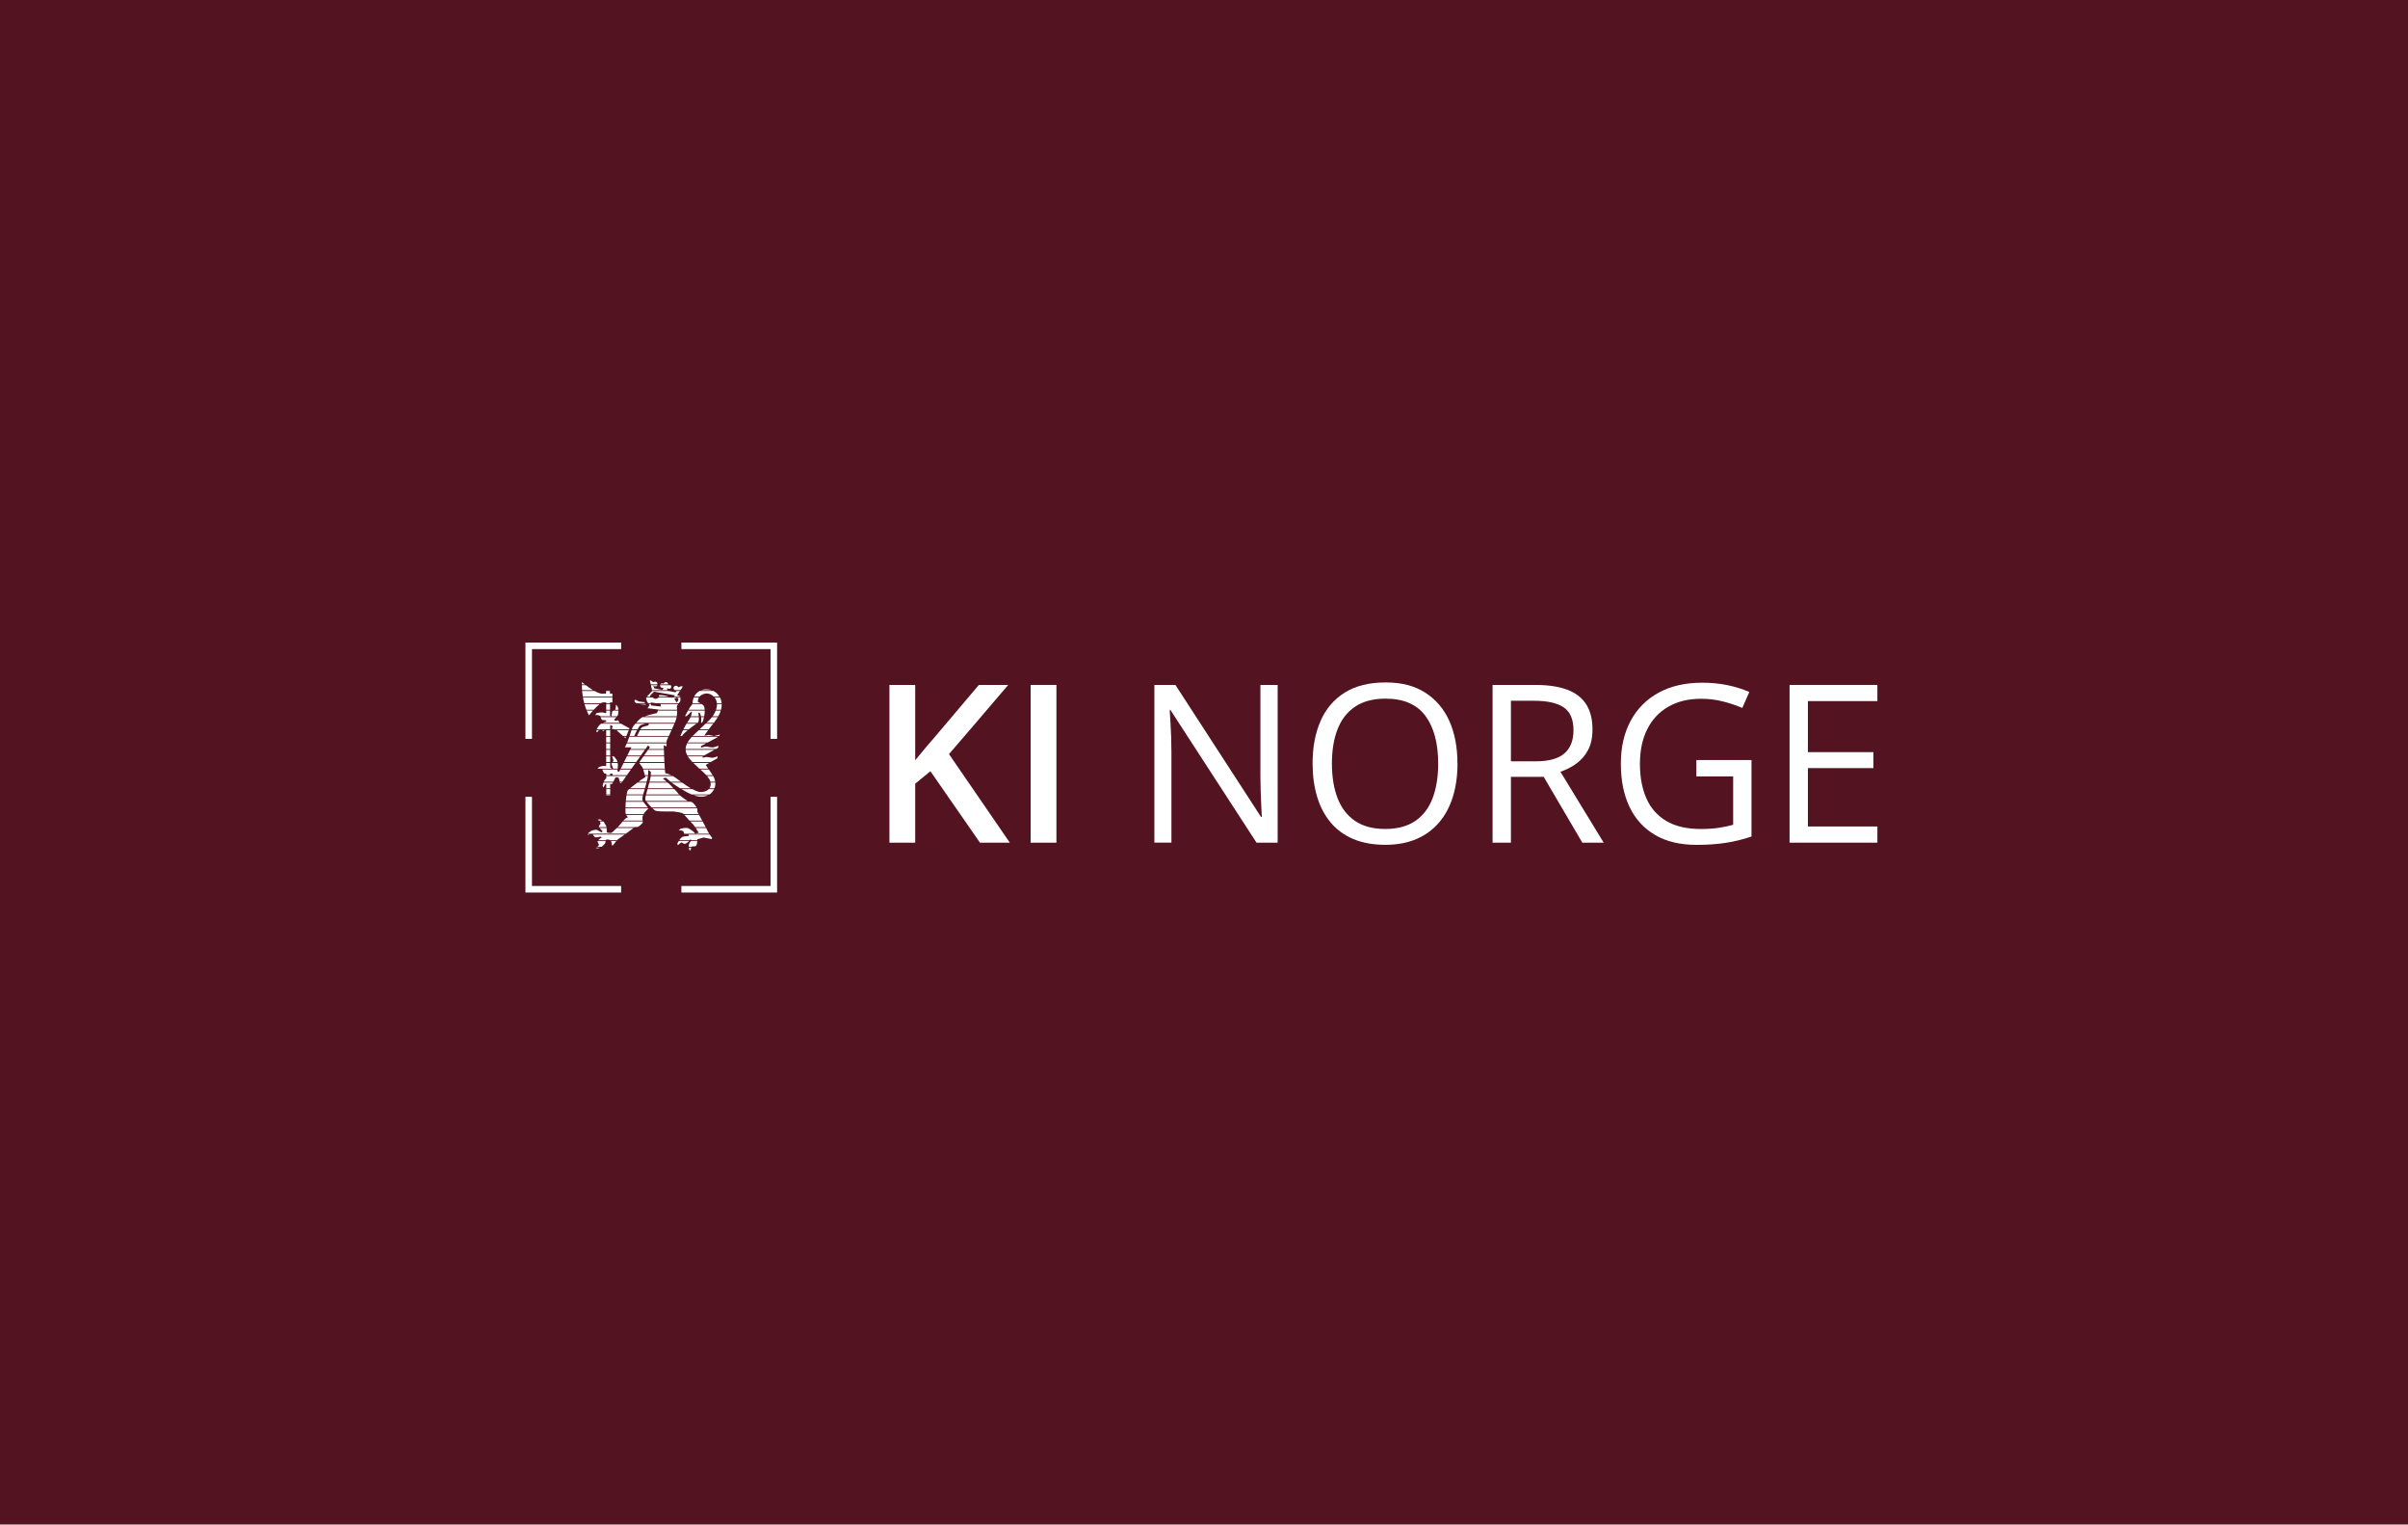
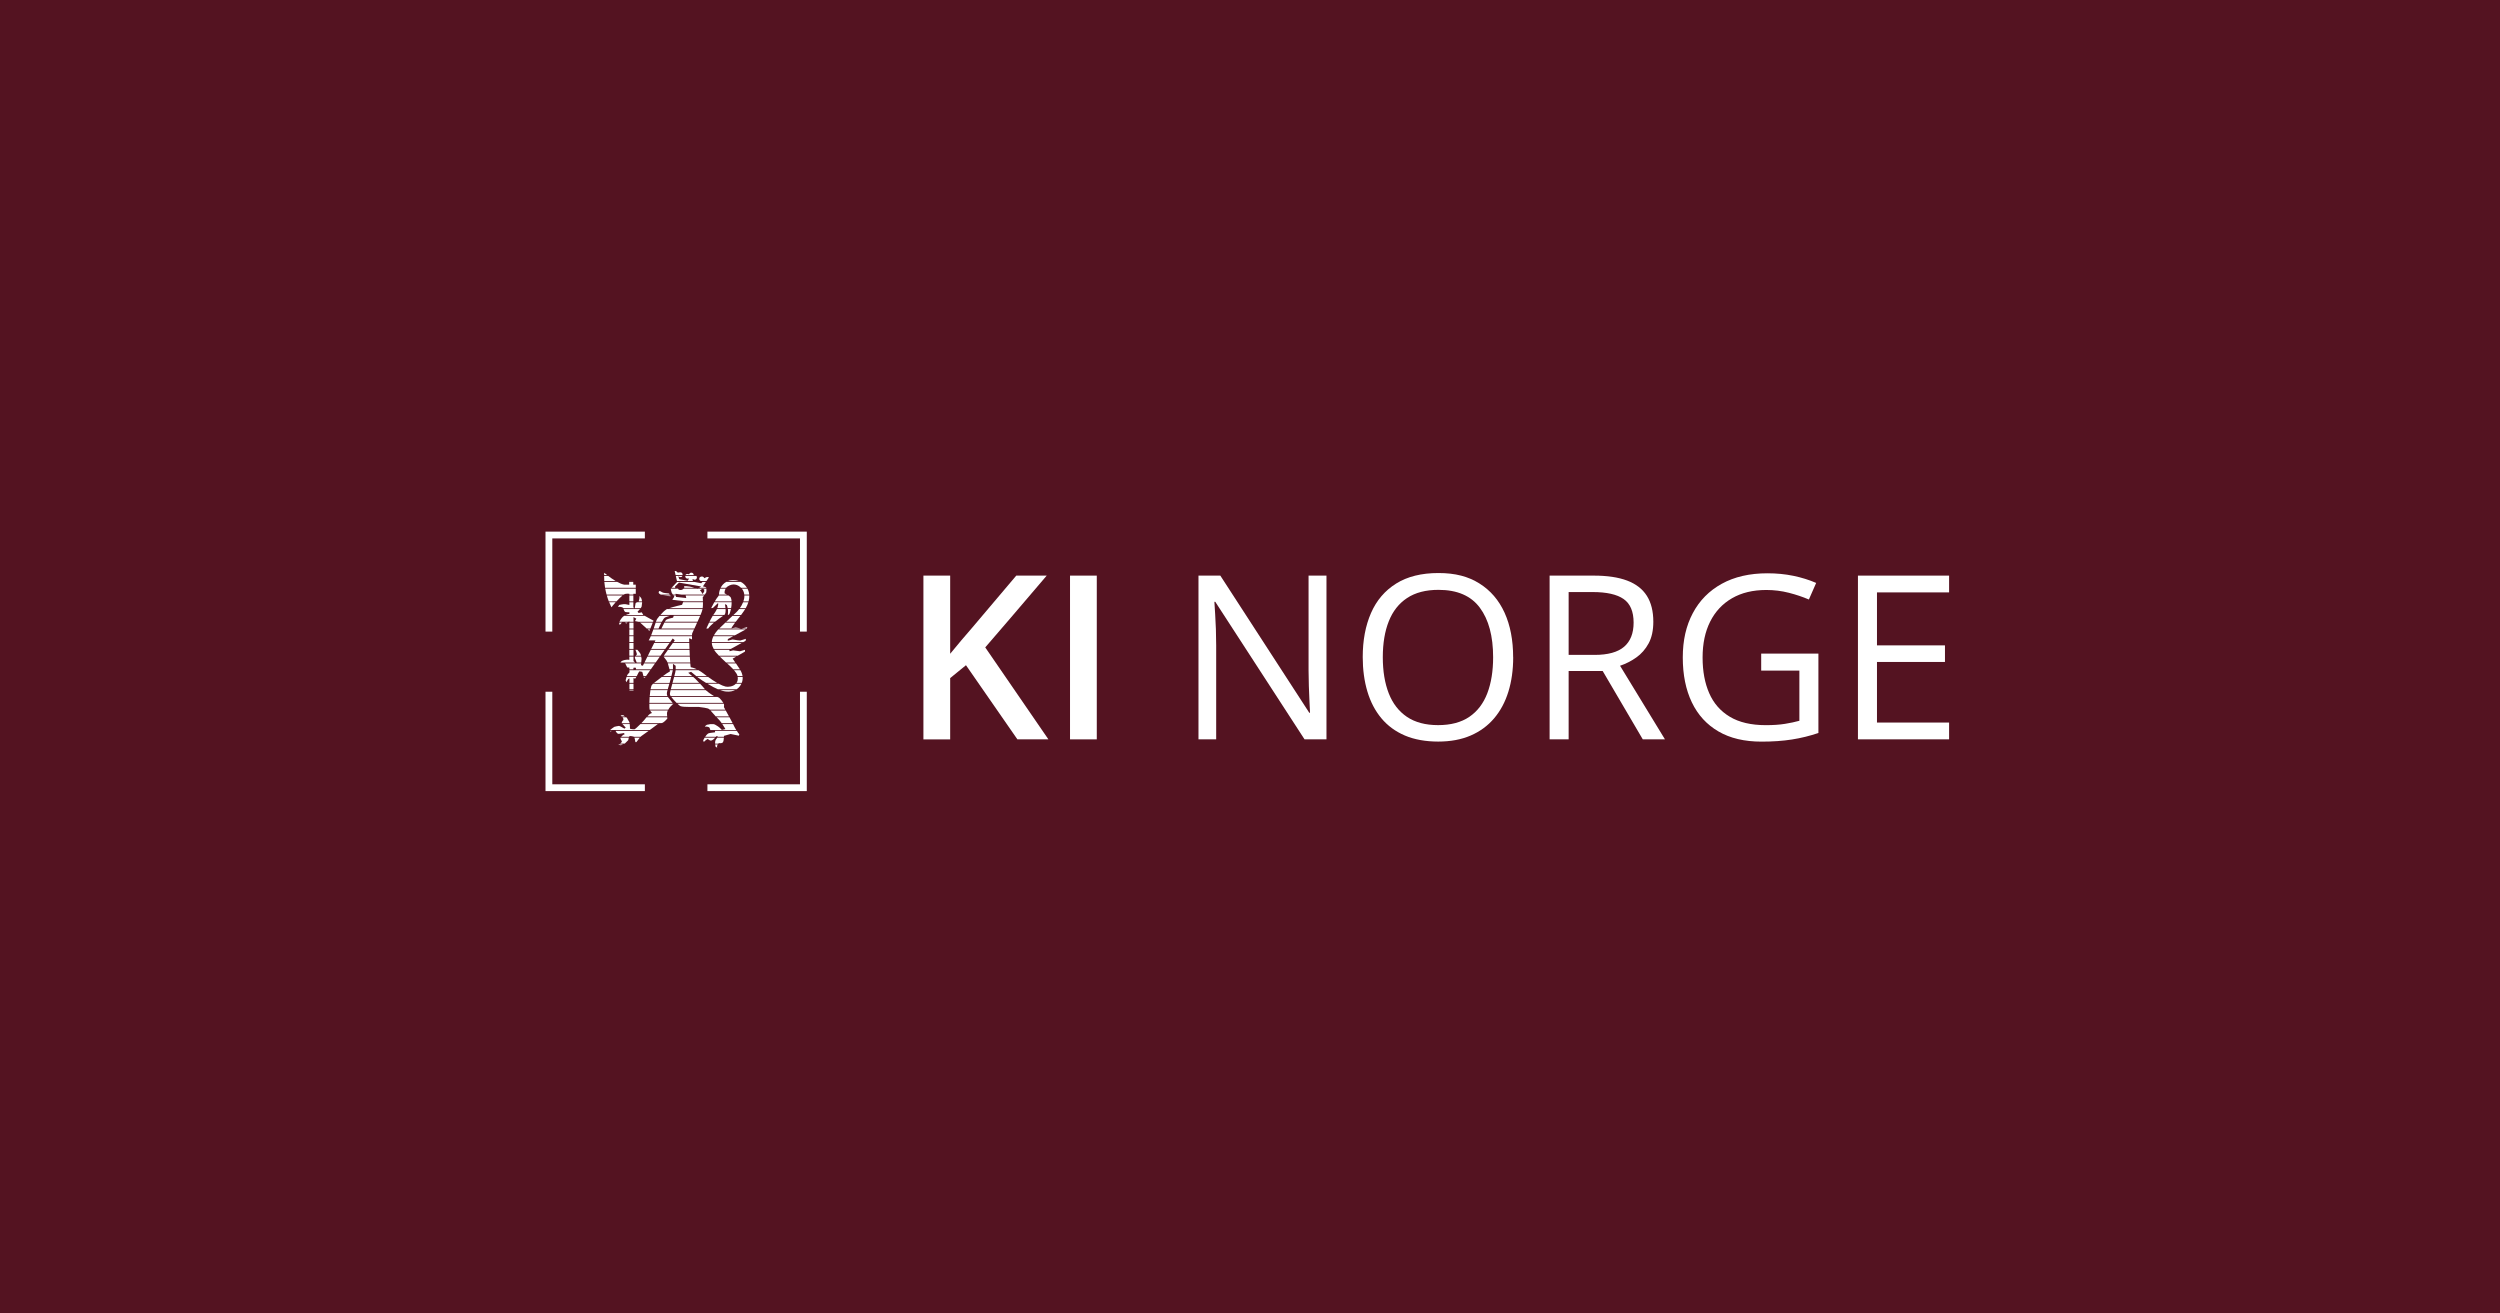
- <svg xmlns="http://www.w3.org/2000/svg" width="4414" height="2794" viewBox="0 0 4414 2794" fill="none">
+ <svg xmlns="http://www.w3.org/2000/svg" width="4414" height="2317" viewBox="0 239 4414 2317" fill="none">
  <rect width="4414" height="2794" fill="#541321" />
  <path d="M1851.08 1544.38H1796.3L1705.53 1413.49L1677.63 1436.24V1544.43H1630.38V1255.3H1677.63V1393.31C1690.54 1377.5 1703.41 1362.25 1716.19 1347.63L1794.32 1255.3H1848.09C1797.58 1314.63 1761.41 1356.87 1739.54 1382.05L1851.08 1544.43V1544.38Z" fill="white" />
  <path d="M1889.23 1544.38V1255.3H1936.48V1544.43H1889.23V1544.38Z" fill="white" />
  <path d="M2342.02 1544.38H2303.28L2145.68 1301.53H2144.12C2144.53 1308.01 2144.99 1315.32 2145.5 1323.59C2146 1331.82 2146.46 1340.6 2146.79 1349.88C2147.11 1359.17 2147.29 1368.63 2147.29 1378.24V1544.34H2116.04V1255.3H2154.6L2311.6 1497.37H2312.98C2312.7 1492.77 2312.38 1486.2 2312.01 1477.7C2311.64 1469.19 2311.23 1460.05 2310.91 1450.21C2310.59 1440.38 2310.4 1431.28 2310.4 1422.82V1255.3H2342.02V1544.43V1544.38Z" fill="white" />
  <path d="M2671.69 1399.48C2671.69 1421.77 2668.84 1442.03 2663.19 1460.28C2657.54 1478.53 2649.13 1494.24 2637.96 1507.34C2626.83 1520.44 2613 1530.6 2596.55 1537.68C2580.05 1544.8 2560.93 1548.34 2539.19 1548.34C2517.45 1548.34 2497.23 1544.8 2480.54 1537.68C2463.86 1530.55 2450.03 1520.4 2439 1507.21C2427.97 1494.02 2419.74 1478.25 2414.27 1459.96C2408.8 1441.62 2406.04 1421.35 2406.04 1399.06C2406.04 1369.51 2410.92 1343.63 2420.66 1321.34C2430.4 1299.05 2445.2 1281.73 2465.06 1269.32C2484.91 1256.91 2509.78 1250.75 2539.69 1250.75C2569.61 1250.75 2592.41 1256.86 2611.99 1269.13C2631.57 1281.41 2646.41 1298.64 2656.48 1320.84C2666.54 1343.04 2671.6 1369.23 2671.6 1399.43L2671.69 1399.48ZM2441.48 1399.48C2441.48 1423.97 2444.97 1445.21 2451.96 1463.13C2458.94 1481.05 2469.65 1494.89 2484.08 1504.68C2498.51 1514.42 2516.9 1519.29 2539.14 1519.29C2561.39 1519.29 2579.91 1514.42 2594.2 1504.68C2608.5 1494.93 2619.07 1481.1 2625.96 1463.13C2632.81 1445.21 2636.26 1423.97 2636.26 1399.48C2636.26 1362.16 2628.44 1333.02 2612.82 1311.97C2597.19 1290.92 2572.83 1280.44 2539.74 1280.44C2517.31 1280.44 2498.88 1285.27 2484.36 1294.87C2469.84 1304.48 2459.08 1318.17 2452.05 1335.91C2444.97 1353.65 2441.48 1374.84 2441.48 1399.48Z" fill="white" />
  <path d="M2814.08 1255.3C2837.79 1255.3 2857.42 1258.24 2872.91 1264.08C2888.39 1269.96 2899.98 1278.87 2907.61 1290.87C2915.24 1302.87 2919.1 1318.17 2919.1 1336.74C2919.1 1352.04 2916.34 1364.77 2910.78 1375.02C2905.26 1385.23 2898 1393.5 2889.04 1399.84C2880.08 1406.18 2870.52 1411.05 2860.36 1414.46L2939.64 1544.38H2900.48L2829.7 1423.74H2769.59V1544.38H2735.99V1255.3H2814.12H2814.08ZM2812.1 1284.34H2769.59V1395.29H2815.46C2839.03 1395.29 2856.41 1390.46 2867.58 1380.86C2878.7 1371.25 2884.3 1357.05 2884.3 1338.35C2884.3 1318.72 2878.42 1304.8 2866.61 1296.61C2854.8 1288.43 2836.64 1284.34 2812.15 1284.34H2812.1Z" fill="white" />
  <path d="M3109.51 1392.95H3210.58V1533.17C3195.41 1538.32 3179.83 1542.14 3163.79 1544.66C3147.75 1547.19 3129.87 1548.43 3110.11 1548.43C3080.05 1548.43 3054.68 1542.46 3034.09 1530.42C3013.45 1518.42 2997.78 1501.32 2987.12 1479.08C2976.46 1456.88 2971.12 1430.45 2971.12 1399.89C2971.12 1369.33 2977.01 1343.87 2988.82 1321.58C3000.63 1299.28 3017.68 1282 3040.02 1269.69C3062.36 1257.37 3089.24 1251.21 3120.59 1251.21C3136.67 1251.21 3151.93 1252.68 3166.36 1255.67C3180.79 1258.66 3194.21 1262.84 3206.62 1268.22L3193.75 1297.49C3183.09 1292.9 3171.33 1288.94 3158.46 1285.63C3145.59 1282.33 3132.31 1280.67 3118.61 1280.67C3094.99 1280.67 3074.81 1285.54 3057.99 1295.29C3041.17 1305.03 3028.34 1318.82 3019.43 1336.6C3010.51 1354.39 3006.1 1375.49 3006.1 1399.89C3006.1 1424.3 3010.01 1445.02 3017.77 1462.86C3025.54 1480.73 3037.67 1494.61 3054.17 1504.5C3070.63 1514.38 3091.86 1519.34 3117.83 1519.34C3130.88 1519.34 3142.1 1518.56 3151.47 1517.04C3160.85 1515.53 3169.35 1513.73 3176.98 1511.62V1423.01H3109.56V1392.95H3109.51Z" fill="white" />
  <path d="M3441.33 1544.38H3280.38V1255.3H3441.33V1284.94H3313.98V1378.47H3434.03V1407.75H3313.98V1514.74H3441.33V1544.38Z" fill="white" />
  <path d="M1152.48 1338.32H1130.23L1141.85 1348.78H1148.26L1152.48 1338.32Z" fill="white" />
  <path d="M1187.93 1374.28L1180.53 1384.73H1217.32C1217.15 1380.81 1217.06 1377.24 1216.98 1374.28H1187.93Z" fill="white" />
  <path d="M1118.51 1338.32H1111.15V1348.78H1118.51V1338.32Z" fill="white" />
  <path d="M1103.71 1338.32C1104.32 1338.85 1104.84 1339.41 1105.23 1339.59C1106.01 1339.94 1107.06 1339.2 1107.97 1338.32H1103.66H1103.71Z" fill="white" />
  <path d="M1168.47 1336.8C1170.56 1333.01 1172.78 1329.66 1174.43 1329.09C1177.13 1328.13 1179.09 1327.31 1182.75 1326.35H1164.63C1163.2 1328.09 1161.8 1329.83 1160.45 1331.49C1159.84 1332.23 1159.06 1334.19 1158.1 1336.84H1168.42L1168.47 1336.8Z" fill="white" />
  <path d="M1131.14 1312.8C1132.14 1311.45 1132.84 1310.32 1132.92 1309.66C1133.36 1306.62 1133.53 1305.92 1133.71 1302.96C1133.71 1302.74 1133.71 1302.52 1133.71 1302.3H1125.3C1124.96 1302.44 1124.56 1302.57 1124.13 1302.7C1122.34 1303.26 1122.21 1304.09 1122.21 1304.09L1120.69 1312.8H1131.14Z" fill="white" />
  <path d="M1299.19 1446.23C1294.32 1451.37 1285.56 1452.24 1281.17 1451.24C1277.46 1450.37 1273.24 1448.54 1268.97 1446.23H1249.16C1256.6 1450.89 1262.74 1453.94 1267.58 1455.99H1300.54C1303.72 1453.89 1305.33 1451.72 1305.73 1451.28C1306.77 1450.06 1307.99 1448.36 1308.99 1446.23H1299.19Z" fill="white" />
  <path d="M1132.75 1402C1132.75 1401.39 1132.49 1399.86 1132.1 1398.3H1121.3C1120.73 1399.6 1120.95 1400.6 1120.95 1400.6L1124.13 1408.75H1132.19C1132.45 1405.74 1132.71 1402.39 1132.75 1402Z" fill="white" />
  <path d="M1155.05 1374.28L1149.82 1384.73H1174.6L1182.05 1374.28H1155.05Z" fill="white" />
  <path d="M1122.38 1396.76H1131.79C1131.44 1395.36 1131.14 1394.19 1131.05 1393.93C1130.27 1391.97 1126.69 1387.83 1125.34 1386.26H1121.86C1122.99 1388.31 1123.82 1391.23 1124.3 1393.23C1124.73 1395.19 1123.47 1395.71 1122.38 1396.76Z" fill="white" />
  <path d="M1181.22 1286.84C1180.82 1286.93 1177.3 1286.32 1174.94 1286.15C1169.5 1285.75 1168.46 1284.1 1165.84 1282.84C1163.23 1281.62 1162.66 1284.8 1163.1 1286.02C1163.36 1286.76 1164.93 1287.89 1166.63 1288.8H1182.43L1181.26 1286.84H1181.22Z" fill="white" />
  <path d="M1179.44 1386.26L1172.04 1396.71H1217.89C1217.72 1393.23 1217.55 1389.66 1217.42 1386.26H1179.48H1179.44Z" fill="white" />
  <path d="M1166.11 1396.76L1173.56 1386.26H1149.09L1143.86 1396.76H1166.11Z" fill="white" />
  <path d="M1165.02 1398.3H1143.11L1137.89 1408.75H1157.61L1165.02 1398.3Z" fill="white" />
  <path d="M1225.94 1276.84C1221.28 1275.27 1214.23 1273.49 1207.7 1274.05C1207.7 1274.05 1208.44 1275.32 1208 1276.84H1225.94Z" fill="white" />
  <path d="M1189.5 1326.3L1188.36 1329.53C1188.36 1329.53 1178.09 1331.75 1176.17 1333.36C1175.65 1333.79 1174.82 1335.1 1173.86 1336.76H1231.52C1233.26 1332.97 1234.87 1329.44 1236.22 1326.3H1189.5Z" fill="white" />
  <path d="M1162.71 1348.78C1163.27 1347.43 1165.28 1342.81 1167.63 1338.32H1157.61C1156.61 1341.29 1155.44 1344.94 1154.13 1348.78H1162.75H1162.71Z" fill="white" />
  <path d="M1258.39 1326.3C1256.48 1329.4 1254.47 1333.14 1252.69 1336.76H1262.36C1267.8 1332.4 1273.46 1328.48 1276.68 1326.3H1258.39Z" fill="white" />
  <path d="M1147.65 1350.3H1143.55L1146.56 1353L1147.65 1350.3Z" fill="white" />
  <path d="M1171.59 1398.3C1174.16 1402.04 1176.65 1404.26 1178.21 1407.62C1178.34 1408.01 1178.48 1408.4 1178.61 1408.75H1218.67C1218.41 1405.61 1218.19 1402.04 1217.97 1398.3H1171.59Z" fill="white" />
  <path d="M1231.18 1278.84C1231.18 1278.84 1230.78 1278.67 1230.09 1278.36H1207.14C1206.48 1279.06 1205.44 1279.76 1203.83 1280.37C1202.87 1280.71 1198.34 1281.67 1197.12 1278.36H1193.51L1192.72 1278.76L1192.64 1278.36H1184.41C1184.41 1278.36 1184.41 1278.36 1184.41 1278.41C1184.01 1279.36 1186.06 1285.85 1186.06 1285.85L1188.11 1288.81H1192.9L1192.68 1287.42L1203.31 1288.81H1244.46C1245.76 1286.94 1246.85 1285.16 1246.98 1284.9C1247.38 1284.07 1247.33 1280.63 1247.2 1278.36H1231.92C1231.48 1278.62 1231.18 1278.84 1231.18 1278.84ZM1236.49 1280.8C1237.23 1280.71 1239.19 1278.67 1240.45 1278.71C1241.71 1278.8 1243.37 1279.76 1243.37 1279.76C1243.11 1281.02 1243.59 1282.63 1243.46 1282.98C1242.67 1285.16 1240.06 1287.73 1240.06 1287.73C1238.36 1282.85 1236.27 1281.8 1235.97 1281.63C1235.97 1281.63 1236.01 1280.85 1236.53 1280.8H1236.49Z" fill="white" />
  <path d="M1172.99 1338.32C1170.82 1342.33 1168.38 1347.38 1167.77 1348.78H1226.03C1226.73 1347.25 1227.34 1345.9 1227.82 1344.9C1228.87 1342.59 1229.87 1340.41 1230.83 1338.32H1172.99Z" fill="white" />
  <path d="M1133.62 1300.82C1133.32 1298.21 1132.41 1295.42 1132.01 1294.86C1131.19 1293.59 1128.53 1290.76 1128.83 1291.94C1129.57 1294.94 1128.27 1299.13 1127.62 1300.82H1133.62Z" fill="white" />
  <path d="M1190.58 1292.45L1187.01 1297.99L1206.74 1300.34L1206.57 1300.77H1241.1C1241.01 1296.64 1240.75 1293.46 1240.75 1293.46C1241.45 1292.85 1242.41 1291.63 1243.36 1290.28H1210.62L1211.62 1294.89L1193.5 1292.89L1193.11 1290.28H1189.1L1190.58 1292.41V1292.45Z" fill="white" />
  <path d="M1118.25 1290.33H1111.2V1300.78H1118.25V1290.33Z" fill="white" />
  <path d="M1241.14 1302.3H1206L1204.26 1306.83C1204.26 1306.83 1189.8 1310.01 1181.53 1312.8H1240.67C1241.1 1309.53 1241.19 1305.7 1241.14 1302.35V1302.3Z" fill="white" />
  <path d="M1260 1323.82C1259.78 1324.13 1259.56 1324.47 1259.34 1324.78H1278.85C1278.85 1324.78 1279.2 1324.52 1279.25 1324.47C1281.03 1322.47 1281.29 1318.25 1281.07 1314.33H1265.75C1263.83 1318.6 1261.26 1322.04 1260 1323.82Z" fill="white" />
  <path d="M1183.36 1290.33H1170.33C1173.64 1290.99 1184.18 1291.68 1184.18 1291.68L1183.36 1290.33Z" fill="white" />
  <path d="M1189.37 1324.78C1189.63 1324.74 1189.85 1324.69 1190.11 1324.61V1324.78H1236.88C1238.58 1320.64 1239.84 1317.12 1240.41 1314.33H1177.65C1177.26 1314.5 1176.96 1314.68 1176.69 1314.85C1172.34 1317.77 1168.99 1321.3 1165.98 1324.78H1189.41H1189.37Z" fill="white" />
  <path d="M1267.28 1292.99C1265.84 1294.56 1263.93 1297.6 1262.05 1300.83H1291.75C1291.58 1298.56 1291.19 1296.43 1290.49 1294.47C1289.97 1293.12 1288.18 1291.64 1286.18 1290.33H1269.02C1268.72 1291.12 1268.24 1291.99 1267.28 1292.99Z" fill="white" />
  <path d="M1271.76 1278.36C1269.62 1283.41 1269.45 1287.9 1269.41 1288.6C1269.41 1288.68 1269.41 1288.77 1269.41 1288.86H1283.69C1281.43 1287.6 1279.47 1286.68 1279.47 1286.68C1278.81 1283.81 1279.9 1280.67 1281.21 1278.36H1271.8H1271.76Z" fill="white" />
  <path d="M1255.69 1312.58C1256.13 1312.58 1258.39 1312.71 1259.09 1312.02C1259.7 1311.41 1266.36 1305 1267.27 1304.18C1268.19 1303.35 1268.28 1305.14 1268.02 1306.92C1267.71 1308.97 1267.1 1310.88 1266.4 1312.76H1280.95C1280.6 1308.88 1279.9 1305.66 1279.9 1305.66L1283.3 1307.23C1283.74 1308.05 1284.3 1310.36 1284.78 1312.76H1290.83C1291.44 1309.49 1291.88 1305.83 1291.79 1302.3H1261.13C1258.22 1307.44 1255.65 1312.58 1255.65 1312.58H1255.69Z" fill="white" />
  <path d="M1280.65 1338.32C1276.29 1342.5 1272.37 1346.29 1269.8 1348.78H1308.39C1306.78 1348.43 1299.37 1346.77 1298.89 1346.95C1298.33 1347.12 1292.06 1348.21 1292.06 1348.21C1292.06 1348.21 1291.36 1348.51 1291.36 1348.34C1291.36 1347.34 1294.67 1342.64 1297.93 1338.32H1280.69H1280.65Z" fill="white" />
  <path d="M1241.18 1264.68C1241.18 1264.68 1241.27 1264.77 1241.31 1264.81H1247.36L1251.68 1258.37C1250.76 1257.97 1249.85 1257.71 1248.71 1257.76C1246.62 1257.8 1243.79 1259.89 1243.79 1259.89C1241.96 1256.75 1239.48 1256.8 1238.79 1256.89C1233.43 1257.71 1234.65 1262.07 1234.82 1262.46C1235.48 1263.94 1236.43 1264.59 1237.44 1264.85H1240.22C1240.7 1264.77 1241.05 1264.68 1241.18 1264.72V1264.68Z" fill="white" />
  <path d="M1285.08 1314.33C1285.17 1314.85 1285.26 1315.42 1285.34 1315.9C1285.69 1318.51 1285.26 1322.99 1285.08 1324.78H1285.95L1287.83 1323.26C1288.31 1322.52 1289.57 1318.94 1290.57 1314.29H1285.08V1314.33Z" fill="white" />
  <path d="M1216.54 1253.15C1215.58 1252.76 1214.93 1252.54 1214.93 1252.54C1212.4 1251.89 1210.96 1253.06 1210.27 1254.33H1224.9C1224.59 1250.75 1221.94 1250.32 1221.29 1250.19C1217.84 1249.54 1216.54 1253.15 1216.54 1253.15Z" fill="white" />
  <path d="M1192.28 1276.83L1191.8 1274.57L1198.86 1267.64L1236.48 1274.22C1236.48 1274.22 1238.01 1274.48 1237.49 1274.87C1237.31 1275 1235.83 1275.96 1234.35 1276.87H1247.07C1247.07 1276.61 1246.98 1276.48 1246.94 1276.44C1245.85 1275.35 1242.89 1274.78 1242.45 1274.65C1242.06 1274.52 1241.67 1274.48 1241.67 1274.48L1241.06 1274.39L1246.37 1266.42H1240.45L1238.01 1268.77L1225.9 1266.42H1195.51C1194.72 1267.25 1188.45 1273.78 1185.66 1276.87H1192.33L1192.28 1276.83Z" fill="white" />
  <path d="M1205.21 1254.24C1205.6 1246.93 1196.89 1250.11 1196.89 1250.11C1193.45 1245.97 1191.23 1247.36 1191.23 1247.36L1192.8 1254.33H1205.17C1205.17 1254.33 1205.17 1254.33 1205.17 1254.29L1205.21 1254.24Z" fill="white" />
  <path d="M1071.92 1254.31C1069.56 1252.44 1067.78 1250.96 1066.82 1250.22C1066.73 1251.61 1066.73 1252.92 1066.69 1254.31H1071.92Z" fill="white" />
  <path d="M1247.02 1348.78H1250.33C1252.51 1345.47 1256.34 1341.81 1260.52 1338.32H1251.94C1249.68 1342.94 1247.81 1347.08 1247.07 1348.78H1247.02Z" fill="white" />
  <path d="M1118.08 1264.72H1110.89V1264.81H1118.08V1264.72Z" fill="white" />
  <path d="M1122.52 1276.83V1271.26H1118.08V1266.38H1110.89V1271.26H1102.05C1098.13 1270.52 1093.82 1268.64 1089.64 1266.38H1067C1067.3 1270.04 1067.74 1273.52 1068.3 1276.83H1122.48H1122.52Z" fill="white" />
  <path d="M1181.83 1446.23H1153.09C1151.65 1447.62 1150.48 1448.97 1150.13 1449.84C1149.56 1451.54 1149.04 1453.63 1148.61 1455.99H1179C1180 1452.54 1180.96 1449.28 1181.79 1446.23H1181.83Z" fill="white" />
  <path d="M1153.57 1350.29C1152.35 1353.78 1151.04 1357.39 1149.65 1360.75H1221.81C1221.85 1359.05 1221.98 1357.52 1222.25 1356.91C1223.12 1355.08 1224.25 1352.6 1225.34 1350.25H1153.57V1350.29Z" fill="white" />
  <path d="M1185.05 1434.25H1168.42C1163.67 1437.87 1159.54 1441.18 1159.01 1441.48C1158.14 1442.01 1156.44 1443.31 1154.79 1444.75H1182.27C1183.36 1440.83 1184.27 1437.35 1185.05 1434.3V1434.25Z" fill="white" />
  <path d="M1250.33 1434.25H1231.12C1231.73 1434.73 1232.26 1435.17 1232.52 1435.39C1236.74 1438.7 1243.49 1442.75 1246.67 1444.71H1266.18C1260.61 1441.48 1255.03 1437.69 1250.28 1434.25H1250.33Z" fill="white" />
  <path d="M1118.51 1446.23H1111.33V1455.99H1118.51V1446.23Z" fill="white" />
  <path d="M1187.71 1443.63C1187.62 1444.02 1187.54 1444.37 1187.41 1444.71H1234.57C1231.69 1441.71 1229.17 1439.14 1228.38 1438.27C1227.82 1437.66 1225.99 1436.05 1223.85 1434.22H1190.19C1189.1 1438.23 1188.06 1442.01 1187.67 1443.58L1187.71 1443.63Z" fill="white" />
  <path d="M1182.22 1424.8C1179.7 1425.97 1174.99 1429.32 1170.42 1432.72H1185.44C1186.71 1427.8 1187.54 1424.23 1187.93 1422.27H1182.44C1182.61 1422.92 1182.7 1423.45 1182.75 1423.53C1183.01 1424.27 1183.05 1424.45 1182.18 1424.84L1182.22 1424.8Z" fill="white" />
  <path d="M1136.46 1434.25L1136.76 1435.43H1138.68L1139.55 1434.25H1136.46Z" fill="white" />
  <path d="M1190.63 1432.74H1222.12C1218.68 1429.82 1215.11 1426.86 1215.11 1426.86L1220.25 1425.21C1220.25 1425.21 1225.56 1429.69 1229.3 1432.78H1248.25C1243.33 1429.17 1239.58 1426.21 1238.23 1425.34C1236.4 1424.16 1234.75 1423.16 1233.22 1422.33H1192.94C1192.81 1424.07 1191.76 1428.39 1190.59 1432.78L1190.63 1432.74Z" fill="white" />
  <path d="M1182.05 1420.71H1188.19C1188.19 1420.71 1188.19 1420.67 1188.19 1420.63C1188.36 1418.97 1188.19 1411.05 1188.19 1411.05L1192.98 1414.53V1420.67H1230.34C1221.85 1416.45 1219.67 1417.97 1219.46 1416.53C1219.19 1414.92 1218.98 1412.7 1218.72 1410.18H1179.09C1180.35 1414.01 1181.39 1418.06 1182.05 1420.63V1420.71Z" fill="white" />
  <path d="M1149.04 1362.28C1147.86 1364.98 1146.64 1367.5 1145.38 1369.64H1157.36L1155.79 1372.77H1183.14L1187.75 1366.28L1191.41 1369.42L1189.02 1372.77H1216.93C1216.8 1369.11 1216.76 1366.76 1216.76 1366.76C1216.54 1365.46 1218.28 1366.37 1219.37 1366.89C1220.98 1367.68 1221.85 1368.37 1221.85 1367.46C1221.85 1366.98 1221.76 1364.67 1221.76 1362.32H1148.99L1149.04 1362.28Z" fill="white" />
  <path d="M1245.94 1457.5H1183.97C1182.92 1461.55 1182.4 1464.69 1183.19 1466.3C1183.45 1466.78 1183.79 1467.35 1184.14 1467.96H1260.66C1253.95 1463.99 1247.94 1459.42 1245.94 1457.5Z" fill="white" />
  <path d="M1187.02 1446.23C1186.1 1449.76 1185.15 1453.02 1184.36 1455.99H1244.68C1242.93 1453.63 1239.45 1449.8 1236.05 1446.23H1187.06H1187.02Z" fill="white" />
  <path d="M1118.51 1457.5H1111.33V1458.33H1118.51V1457.5Z" fill="white" />
  <path d="M1073.87 1255.84H1066.64C1066.64 1258.93 1066.68 1261.93 1066.9 1264.85H1086.98C1082.1 1261.98 1077.53 1258.62 1073.87 1255.84Z" fill="white" />
  <path d="M1311.21 1434.25H1302.46C1303.11 1438.74 1302.2 1442.14 1300.41 1444.71H1309.64C1310.78 1441.79 1311.52 1438.22 1311.21 1434.25Z" fill="white" />
  <path d="M1281.99 1459.96C1288.96 1460.61 1294.14 1459.31 1297.89 1457.48H1271.58C1277.77 1459.65 1281.16 1459.87 1281.99 1459.96Z" fill="white" />
  <path d="M1270.01 1471.27C1268.93 1470.36 1267.62 1469.84 1266.4 1469.49H1185.23C1187.58 1472.71 1191.19 1476.72 1194.5 1479.94H1277.07C1275.37 1477.15 1272.15 1473.02 1270.06 1471.27H1270.01Z" fill="white" />
  <path d="M1096.22 1554.76C1097.66 1554.28 1099.01 1553.88 1100.18 1553.45H1092.74C1092.21 1553.8 1091.86 1554.02 1091.86 1554.02C1092.43 1554.02 1095 1554.58 1095 1554.58C1095 1554.58 1095.83 1554.89 1096.26 1554.76H1096.22Z" fill="white" />
  <path d="M1196.51 1276.83H1196.82C1196.82 1276.83 1196.82 1276.74 1196.82 1276.7L1196.51 1276.83Z" fill="white" />
  <path d="M1299.28 1410.27H1283.64C1286.04 1412.44 1288.04 1414.18 1289.13 1415.14C1291.13 1416.93 1293.01 1418.84 1294.71 1420.72H1306.38C1306.38 1420.72 1306.38 1420.63 1306.33 1420.63C1305.2 1418.89 1302.15 1414.4 1299.37 1410.27H1299.28Z" fill="white" />
  <path d="M1301.94 1431.55C1302.03 1431.94 1302.07 1432.33 1302.16 1432.72H1311.04C1310.56 1429.45 1309.39 1425.97 1307.21 1422.27H1295.97C1299.2 1426.1 1301.46 1429.63 1301.94 1431.59V1431.55Z" fill="white" />
  <path d="M1262.39 1531.62C1262.39 1531.62 1262.96 1531.75 1262.13 1532.01C1261.3 1532.28 1253.68 1532.84 1251.64 1533.54C1249.55 1534.24 1249.16 1535.06 1247.37 1536.72C1246.76 1537.28 1245.93 1538.5 1245.06 1539.9H1264.14C1264.79 1539.07 1265.18 1538.5 1265.18 1538.5L1267.66 1539.46C1267.66 1539.46 1267.53 1539.64 1267.4 1539.9H1278.2C1278.2 1538.9 1278.2 1538.24 1278.2 1538.24L1289.92 1534.93L1304.59 1537.94L1305.33 1535.32L1303.24 1532.93C1302.33 1531.58 1301.59 1530.45 1300.98 1529.45H1262.48V1531.62H1262.39Z" fill="white" />
  <path d="M1275.8 1550.14C1277.46 1548.92 1277.98 1544.52 1278.11 1541.47H1266.35C1265.7 1542.39 1265 1543.39 1264.66 1543.82C1262.74 1545.91 1262.44 1549.14 1262.65 1551.97H1268.36C1268.84 1551.31 1269.23 1550.88 1269.23 1550.88C1272.15 1551.84 1275.15 1550.7 1275.85 1550.18L1275.8 1550.14Z" fill="white" />
  <path d="M1262.74 1553.45C1263.05 1555.89 1263.62 1557.72 1263.62 1557.72C1264.57 1558.11 1266.4 1558.98 1266.4 1558.98C1265.44 1557.28 1266.27 1555.15 1267.27 1553.45H1262.74Z" fill="white" />
  <path d="M1315.43 1386.31L1306.51 1388.87C1306.51 1388.87 1299.23 1388.05 1296.84 1387.61C1294.44 1387.13 1294.27 1387.31 1294.27 1387.31L1288.17 1388.87L1287.82 1386.26H1260.87C1262.17 1388.83 1265.48 1392.66 1269.4 1396.71H1302.59L1315.22 1389.53L1315.39 1386.31H1315.43Z" fill="white" />
  <path d="M1294.36 1517.47H1275.33C1278.38 1522.04 1280.77 1526.27 1280.77 1526.27L1274.54 1527.79C1269.71 1522.13 1265.18 1519.99 1263.22 1518.82C1262.05 1518.12 1260.91 1517.73 1259.78 1517.51H1254.08C1252.33 1517.82 1250.94 1518.3 1250.24 1518.3C1246.5 1518.3 1244.45 1522.04 1244.45 1522.04C1247.5 1521.48 1251.2 1522.43 1252.33 1523.43C1253.21 1524.18 1253.55 1526.66 1254.16 1528.01H1299.93C1298.41 1525.66 1297.71 1524.39 1297.06 1523C1296.4 1521.56 1295.45 1519.65 1294.36 1517.51V1517.47Z" fill="white" />
  <path d="M1267.36 1507.59C1269.49 1509.42 1272.02 1512.64 1274.28 1515.9H1293.57C1291.92 1512.68 1289.96 1509.02 1288 1505.45H1265.22C1266.09 1506.37 1266.88 1507.2 1267.4 1507.59H1267.36Z" fill="white" />
  <path d="M1254.42 1493.48C1256.6 1495.96 1260.61 1500.54 1263.74 1503.93H1287.13C1285.04 1500.06 1282.99 1496.4 1281.38 1493.48H1254.38H1254.42Z" fill="white" />
  <path d="M1270.93 1398.3C1274.59 1401.95 1278.55 1405.66 1281.95 1408.75H1298.24C1295.71 1405 1293.58 1401.91 1293.58 1401.91L1299.93 1398.3H1270.93Z" fill="white" />
  <path d="M1307.86 1266.34H1282.34C1277.38 1269.08 1274.33 1273 1272.41 1276.79H1282.12C1282.69 1276.05 1283.21 1275.48 1283.6 1275.18C1294.1 1267.56 1303.11 1271.48 1308.34 1276.79H1318.83C1315.65 1271.61 1311.78 1268.34 1307.82 1266.34H1307.86Z" fill="white" />
  <path d="M1312.3 1282.22C1313.34 1284.4 1313.91 1286.62 1314.13 1288.84H1322.84C1322.4 1283.79 1320.79 1280.26 1319.79 1278.39H1309.77C1310.86 1279.7 1311.73 1281.05 1312.3 1282.27V1282.22Z" fill="white" />
  <path d="M1287.13 1264.25C1286.61 1264.43 1286.18 1264.64 1285.65 1264.82H1304.21C1296.28 1262.16 1288.83 1263.73 1287.13 1264.25Z" fill="white" />
  <path d="M1209.79 1256.23C1210.53 1262.28 1216.15 1260.36 1216.15 1260.36L1216.54 1260.67L1214.06 1264.41L1199.3 1261.63L1197.77 1257.06L1198.25 1256.49C1198.64 1257.06 1199.12 1257.62 1200.39 1257.88C1203.26 1258.36 1204.39 1257.1 1204.87 1255.84H1193.2L1195.25 1264.85H1223.38C1223.16 1263.76 1222.86 1262.19 1222.81 1261.93C1222.73 1261.54 1222.68 1261.11 1223.03 1261.32C1223.34 1261.54 1225.43 1262.41 1226.34 1262.54C1228.78 1262.85 1230.39 1260.23 1230.43 1259.1C1230.48 1257.58 1230.13 1256.58 1229.56 1255.84H1209.84C1209.84 1255.84 1209.84 1256.14 1209.84 1256.23H1209.79Z" fill="white" />
  <path d="M1322.93 1290.33H1314.26C1314.39 1293.9 1313.74 1297.47 1312.56 1300.78H1321.71C1322.75 1296.82 1323.06 1293.34 1322.93 1290.33Z" fill="white" />
  <path d="M1267.01 1351.61C1264.09 1354.92 1262 1357.97 1260.43 1360.76H1297.32L1316.78 1350.3H1268.23C1267.66 1350.87 1267.18 1351.35 1266.96 1351.61H1267.01Z" fill="white" />
  <path d="M1260.09 1384.73H1290.35L1309.38 1374.28H1256.78C1256.99 1378.9 1258.82 1382.29 1260.09 1384.73Z" fill="white" />
  <path d="M1317 1366.89C1317 1366.89 1307.99 1369.77 1306.86 1369.94C1305.77 1370.12 1298.76 1368.94 1295.62 1368.37C1292.49 1367.81 1291.79 1368.46 1291.79 1368.46L1284.95 1370.29L1285.04 1367.37L1294.49 1362.28H1259.65C1257.65 1366.28 1256.86 1369.72 1256.78 1372.73H1312.17L1316.44 1370.38L1317 1366.85V1366.89Z" fill="white" />
  <path d="M1309.03 1348.78H1318.66L1319.4 1346.29L1309.03 1348.78Z" fill="white" />
  <path d="M1282.21 1336.8H1299.02C1301.37 1333.71 1303.41 1331.09 1303.81 1330.66C1304.98 1329.35 1306.16 1327.87 1307.33 1326.35H1293.27C1289.74 1329.66 1285.86 1333.32 1282.21 1336.8Z" fill="white" />
  <path d="M1306.2 1312.8H1316.66C1318.79 1309.05 1320.27 1305.57 1321.27 1302.34H1312C1310.43 1306.31 1308.29 1309.92 1306.25 1312.8H1306.2Z" fill="white" />
  <path d="M1315.78 1314.33H1305.07C1303.24 1316.77 1301.63 1318.51 1300.84 1319.25C1299.15 1320.82 1297.1 1322.73 1294.88 1324.82H1308.46C1312.04 1320.08 1315.13 1315.37 1315.74 1314.37L1315.78 1314.33Z" fill="white" />
  <path d="M1201.51 1485.77C1206.44 1488.08 1231.48 1486.86 1233.83 1487.17C1250.72 1489.26 1251.64 1490.34 1253.03 1491.87C1253.03 1491.87 1253.08 1491.96 1253.12 1491.96H1280.6C1279.16 1489.3 1278.2 1487.6 1278.16 1487.47C1278.03 1486.9 1278.77 1484.38 1278.16 1482.2C1278.12 1482.03 1277.99 1481.77 1277.85 1481.5H1196.07C1198.38 1483.64 1200.38 1485.29 1201.51 1485.82V1485.77Z" fill="white" />
  <path d="M1094.47 1342.2C1094.47 1342.2 1096.43 1339.76 1098 1338.32H1093.6L1093.21 1340.76L1094.51 1342.2H1094.47Z" fill="white" />
  <path d="M1118.51 1374.28H1111.15V1384.73H1118.51V1374.28Z" fill="white" />
  <path d="M1118.51 1350.3H1111.15V1360.76H1118.51V1350.3Z" fill="white" />
  <path d="M1118.51 1362.28H1111.15V1372.73H1118.51V1362.28Z" fill="white" />
  <path d="M1118.51 1386.26H1111.15V1396.71H1118.51V1386.26Z" fill="white" />
  <path d="M1111.15 1417.63C1111.15 1417.63 1111.19 1419.06 1111.28 1420.72H1118.34V1418.1C1118.34 1418.1 1120.99 1417.63 1121.78 1417.8C1122.3 1417.89 1122.47 1417.93 1122.56 1418.15C1122.65 1418.54 1123.04 1420.33 1123.04 1420.33L1122.21 1420.72H1149.12L1156.53 1410.27H1137.15L1135.06 1414.45L1131.79 1413.44C1131.79 1413.44 1131.92 1412.01 1132.1 1410.27H1103.7C1105.05 1411.83 1106.62 1416.62 1107.27 1417.19C1108.01 1417.84 1111.15 1417.63 1111.15 1417.63Z" fill="white" />
  <path d="M1118.51 1406.31V1398.3H1111.15V1404.05C1105.15 1402.87 1099.35 1405.26 1097.92 1406.09C1096.83 1406.7 1096 1407.88 1095.48 1408.79H1121.35C1119.86 1407.05 1118.56 1406.35 1118.56 1406.35L1118.51 1406.31Z" fill="white" />
  <path d="M1111.33 1320.07L1111.2 1322.86C1109.24 1323.03 1106.98 1323.86 1104.97 1324.81H1135.72L1133.15 1320.11L1127.49 1321.24C1127.36 1320.55 1125.57 1319.15 1125.57 1319.15C1126.92 1317.89 1128.57 1316.06 1129.97 1314.36H1100.92C1101.53 1316.28 1102.79 1318.81 1103.49 1319.28C1104.45 1319.98 1111.37 1320.11 1111.37 1320.11L1111.33 1320.07Z" fill="white" />
  <path d="M1088.42 1300.83C1092.04 1296.91 1096.09 1292.86 1099.13 1290.38H1071.39C1072.53 1294.38 1073.75 1297.91 1074.92 1300.83H1088.42Z" fill="white" />
  <path d="M1101.79 1288.47C1105.27 1286.51 1111.2 1287.38 1111.2 1287.38V1288.81H1118.25V1287.38H1122.52V1278.36H1068.61C1069.3 1282.11 1070.09 1285.64 1071 1288.81H1101.27C1101.27 1288.81 1101.66 1288.55 1101.79 1288.47Z" fill="white" />
  <path d="M1087.03 1302.3H1075.53C1077.84 1307.97 1079.67 1311.23 1079.67 1311.23C1080.54 1309.79 1083.46 1306.22 1087.03 1302.3Z" fill="white" />
  <path d="M1118.25 1311.27V1302.34H1111.2V1307.13C1110.37 1306.87 1107.59 1306.31 1104.41 1305.74C1101.23 1305.17 1093.21 1307.13 1093.21 1307.13L1091.12 1310.7C1097.48 1309.49 1100.53 1312.49 1100.53 1312.49C1100.53 1312.58 1100.53 1312.71 1100.53 1312.8H1119.74L1118.21 1311.27H1118.25Z" fill="white" />
  <path d="M1128.53 1424.53C1129.27 1424.14 1134.06 1425.27 1134.06 1425.27L1136.07 1432.72H1140.64L1148.04 1422.27H1119.04L1118.34 1422.62V1422.27H1111.33C1111.37 1423.92 1111.46 1425.4 1111.46 1425.75C1111.46 1426.49 1109.85 1427.8 1108.59 1429.15C1108.02 1429.8 1107.37 1431.2 1106.8 1432.76H1124.26C1126.05 1429.24 1128.1 1424.8 1128.53 1424.58V1424.53Z" fill="white" />
  <path d="M1111.15 1336.1V1336.8H1118.51V1328.53L1123.48 1331.31L1121.12 1335.58L1127.35 1336.8H1153.09L1153.87 1334.88L1138.33 1326.3H1102.09C1101.05 1326.96 1100.18 1327.52 1099.74 1327.96C1096.43 1331.18 1093.95 1336.19 1093.95 1336.19L1093.86 1336.76H1109.58C1110.67 1335.67 1111.15 1336.06 1111.15 1336.06V1336.1Z" fill="white" />
  <path d="M1100.27 1501.66L1095.74 1502.1C1095.74 1502.1 1096.74 1503.01 1097.65 1503.93H1103.53C1101.88 1502.75 1100.22 1501.66 1100.22 1501.66H1100.27Z" fill="white" />
  <path d="M1077.67 1529.45V1530.93C1077.67 1530.93 1078.97 1530.1 1080.02 1529.45H1077.67Z" fill="white" />
  <path d="M1110.84 1513.25C1109.1 1511.03 1107.45 1507.15 1106.97 1506.54C1106.84 1506.37 1106.36 1505.98 1105.66 1505.45H1099.09C1099.43 1505.85 1099.74 1506.19 1099.96 1506.54C1101.13 1508.2 1100.52 1510.42 1100.52 1510.42C1098.87 1511.51 1097.47 1515.03 1097.69 1515.77C1097.69 1515.77 1097.78 1515.9 1097.82 1515.95H1111.67C1111.5 1514.9 1111.24 1513.77 1110.84 1513.29V1513.25Z" fill="white" />
  <path d="M1102.75 1525.4C1102.27 1525.66 1098.22 1522.83 1095.57 1521.61C1092.91 1520.39 1093.09 1520.79 1092.35 1520.7C1091.6 1520.61 1085.6 1522.01 1084.72 1522.27C1083.81 1522.53 1077.71 1527.41 1077.71 1527.41V1527.89H1147.3C1152.79 1523.84 1158.36 1519.7 1161.46 1517.43H1130.75C1125.96 1522.18 1121.17 1526.54 1120.61 1526.58C1116.38 1526.93 1112.33 1525.66 1112.33 1525.66C1112.33 1525.01 1112.07 1519.04 1111.99 1518.22C1111.99 1518.04 1111.94 1517.74 1111.9 1517.43H1099.05C1101.1 1519.79 1104.76 1523.66 1104.76 1523.66C1104.76 1523.66 1103.28 1525.14 1102.8 1525.4H1102.75Z" fill="white" />
  <path d="M1096.69 1539.9H1110.67C1111.11 1538.07 1112.98 1538.37 1116.86 1539.11C1118.29 1539.37 1118.99 1539.55 1119.38 1539.9H1130.97C1131.62 1539.16 1132.23 1538.59 1132.53 1538.46C1133.23 1538.15 1138.89 1534.06 1145.21 1529.45H1086.94C1086.94 1529.45 1086.98 1529.71 1087.03 1529.84C1087.85 1531.88 1089.9 1533.97 1091.16 1534.54C1092.47 1535.11 1101.57 1533.28 1101.57 1533.28L1103.05 1535.19C1100 1536.37 1097.91 1538.37 1096.65 1539.94L1096.69 1539.9Z" fill="white" />
  <path d="M1120.82 1543.77C1121.04 1545.52 1121.87 1549.35 1121.87 1549.35H1123.52C1123.52 1549.35 1126.96 1544.69 1129.66 1541.42H1120.21C1120.43 1542.03 1120.65 1542.73 1120.78 1543.77H1120.82Z" fill="white" />
  <path d="M1244.1 1541.42C1242.71 1543.77 1241.53 1546.08 1241.53 1546.08L1242.75 1549.26C1243.32 1547.48 1249.63 1543.29 1249.94 1543.73C1251.46 1545.78 1254.34 1546.69 1255.6 1546.52C1258.13 1546.13 1260.87 1543.56 1262.79 1541.42H1244.1Z" fill="white" />
  <path d="M1097.91 1547.66V1548.22C1097.91 1549.31 1096.39 1550.75 1094.91 1551.92H1102.97C1102.97 1551.92 1103.31 1551.71 1103.45 1551.58C1105.71 1549.4 1109.15 1545.87 1109.15 1545.87C1109.15 1545.87 1109.85 1543.21 1110.28 1541.47H1095.65C1095.65 1541.47 1095.61 1541.56 1095.56 1541.6C1094.74 1543.13 1097.91 1547.7 1097.91 1547.7V1547.66Z" fill="white" />
  <path d="M1106.15 1443.49C1106.15 1443.49 1107.54 1440.7 1107.98 1439.83C1109.37 1437.08 1111.29 1436.87 1111.29 1436.87V1444.71H1118.47V1436.3C1118.47 1436.3 1121.13 1437.39 1121.7 1437.04C1122.04 1436.82 1122.7 1435.69 1123.44 1434.25H1106.24C1105.28 1437.17 1104.58 1440.18 1104.58 1440.18L1106.15 1443.49Z" fill="white" />
  <path d="M1187.53 1479.94C1185.27 1477.07 1181 1471.58 1179.7 1470.19C1179.48 1469.97 1179.35 1469.71 1179.17 1469.49H1146.99C1146.73 1473.15 1146.56 1476.72 1146.51 1479.94H1187.53Z" fill="white" />
  <path d="M1178.09 1459.31C1178.26 1458.7 1178.43 1458.09 1178.61 1457.48H1148.39C1147.86 1460.7 1147.47 1464.31 1147.17 1467.93H1178.3C1176.82 1464.75 1177.52 1461.18 1178.09 1459.26V1459.31Z" fill="white" />
  <path d="M1180.1 1491.73C1181.45 1488.86 1185.41 1484.55 1187.15 1483.07C1187.54 1482.72 1188.98 1481.76 1188.98 1481.76C1188.98 1481.76 1188.85 1481.59 1188.76 1481.46H1146.52C1146.43 1486.42 1146.61 1490.25 1146.87 1491.43C1146.87 1491.6 1147 1491.78 1147.04 1491.95H1179.97C1179.97 1491.95 1180.05 1491.82 1180.1 1491.73Z" fill="white" />
  <path d="M1139.59 1507.72C1138.11 1509.76 1135.28 1512.86 1132.27 1515.91H1163.5C1163.76 1515.73 1163.89 1515.6 1163.89 1515.6C1166.07 1516.04 1168.46 1515.86 1170.47 1514.86C1174.34 1512.46 1178.26 1507.67 1178.26 1507.67C1178.26 1507.67 1178.17 1506.67 1178.09 1505.41H1141.51C1140.59 1506.46 1139.85 1507.33 1139.59 1507.67V1507.72Z" fill="white" />
  <path d="M1147.87 1499.27C1146.86 1499.7 1144.73 1501.88 1142.86 1503.93H1177.96C1177.87 1502.71 1177.78 1501.4 1177.7 1500.53C1177.43 1496.74 1178.26 1495.04 1179.13 1493.43H1147.73C1149.04 1495.65 1151.18 1497.83 1151.18 1497.83C1151.18 1497.83 1149.69 1498.4 1147.87 1499.23V1499.27Z" fill="white" />
  <path d="M1418.46 1354.15V1183.64H1249.03" stroke="white" stroke-width="12" />
  <path d="M1249.03 1629.76L1418.46 1629.76L1418.46 1460.32" stroke="white" stroke-width="12" />
  <path d="M969.142 1354.15V1183.64H1138.58" stroke="white" stroke-width="12" />
  <path d="M1138.58 1629.76L969.142 1629.76L969.142 1460.32" stroke="white" stroke-width="12" />
</svg>
